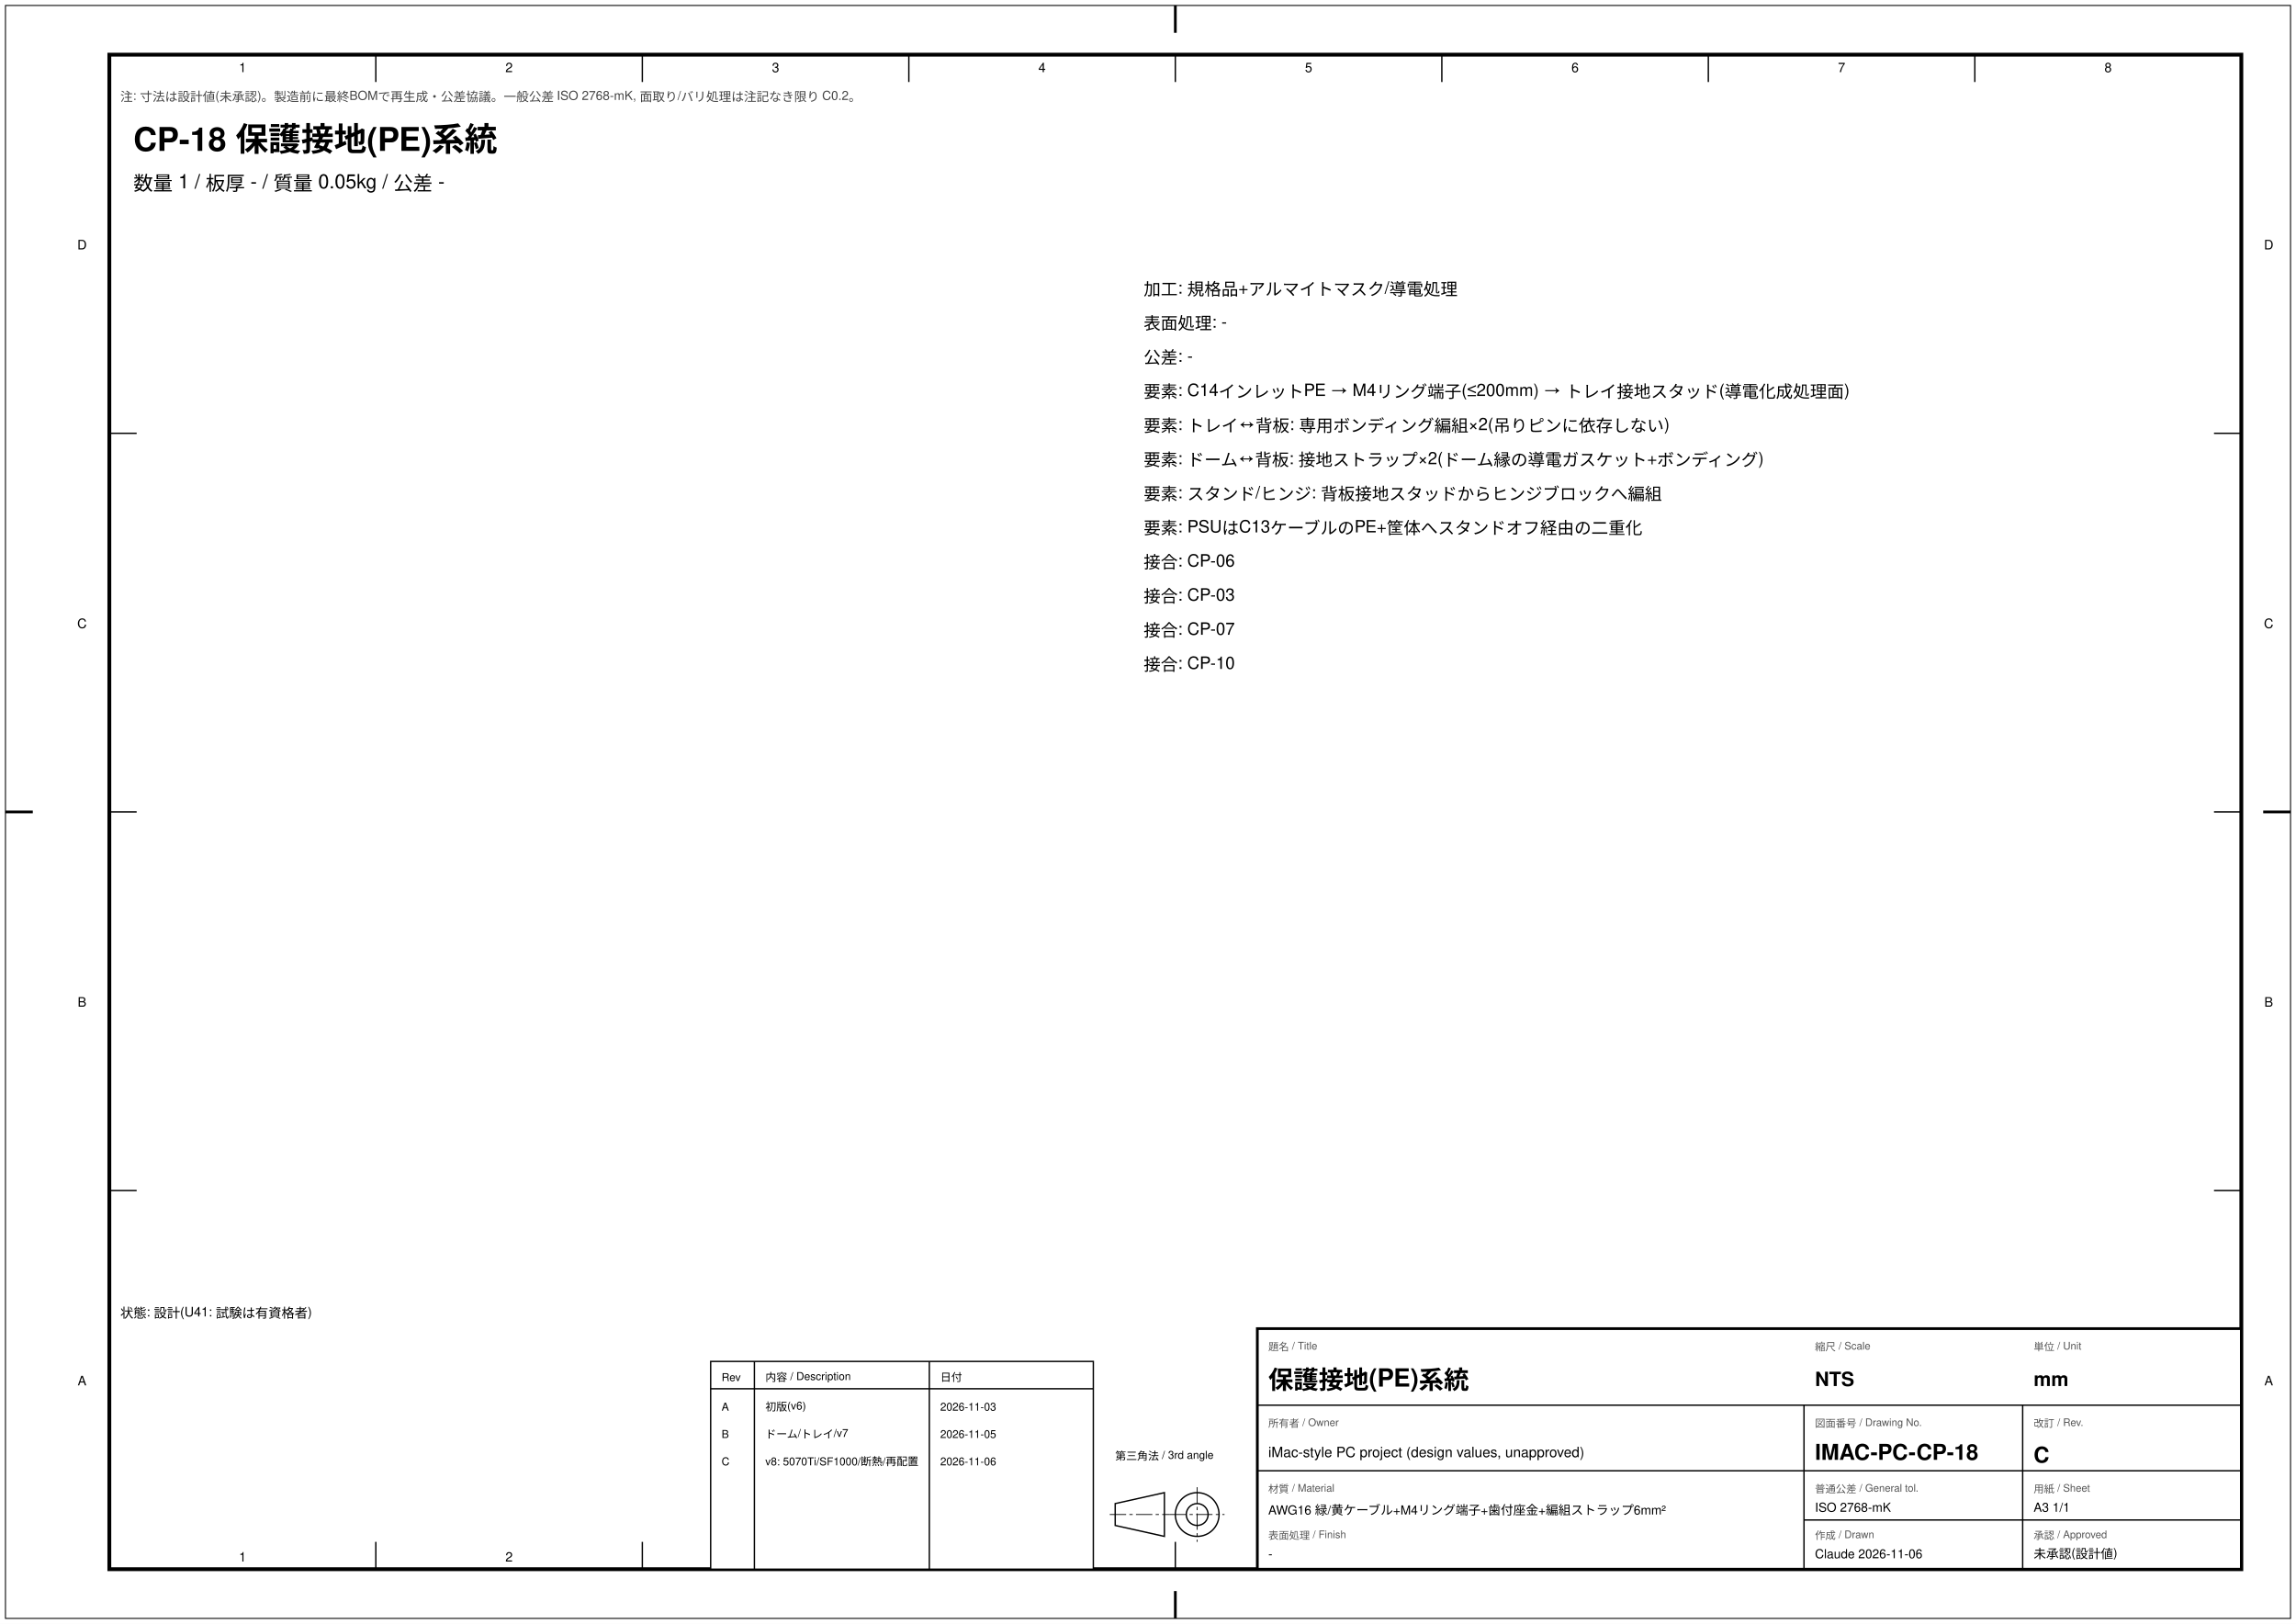
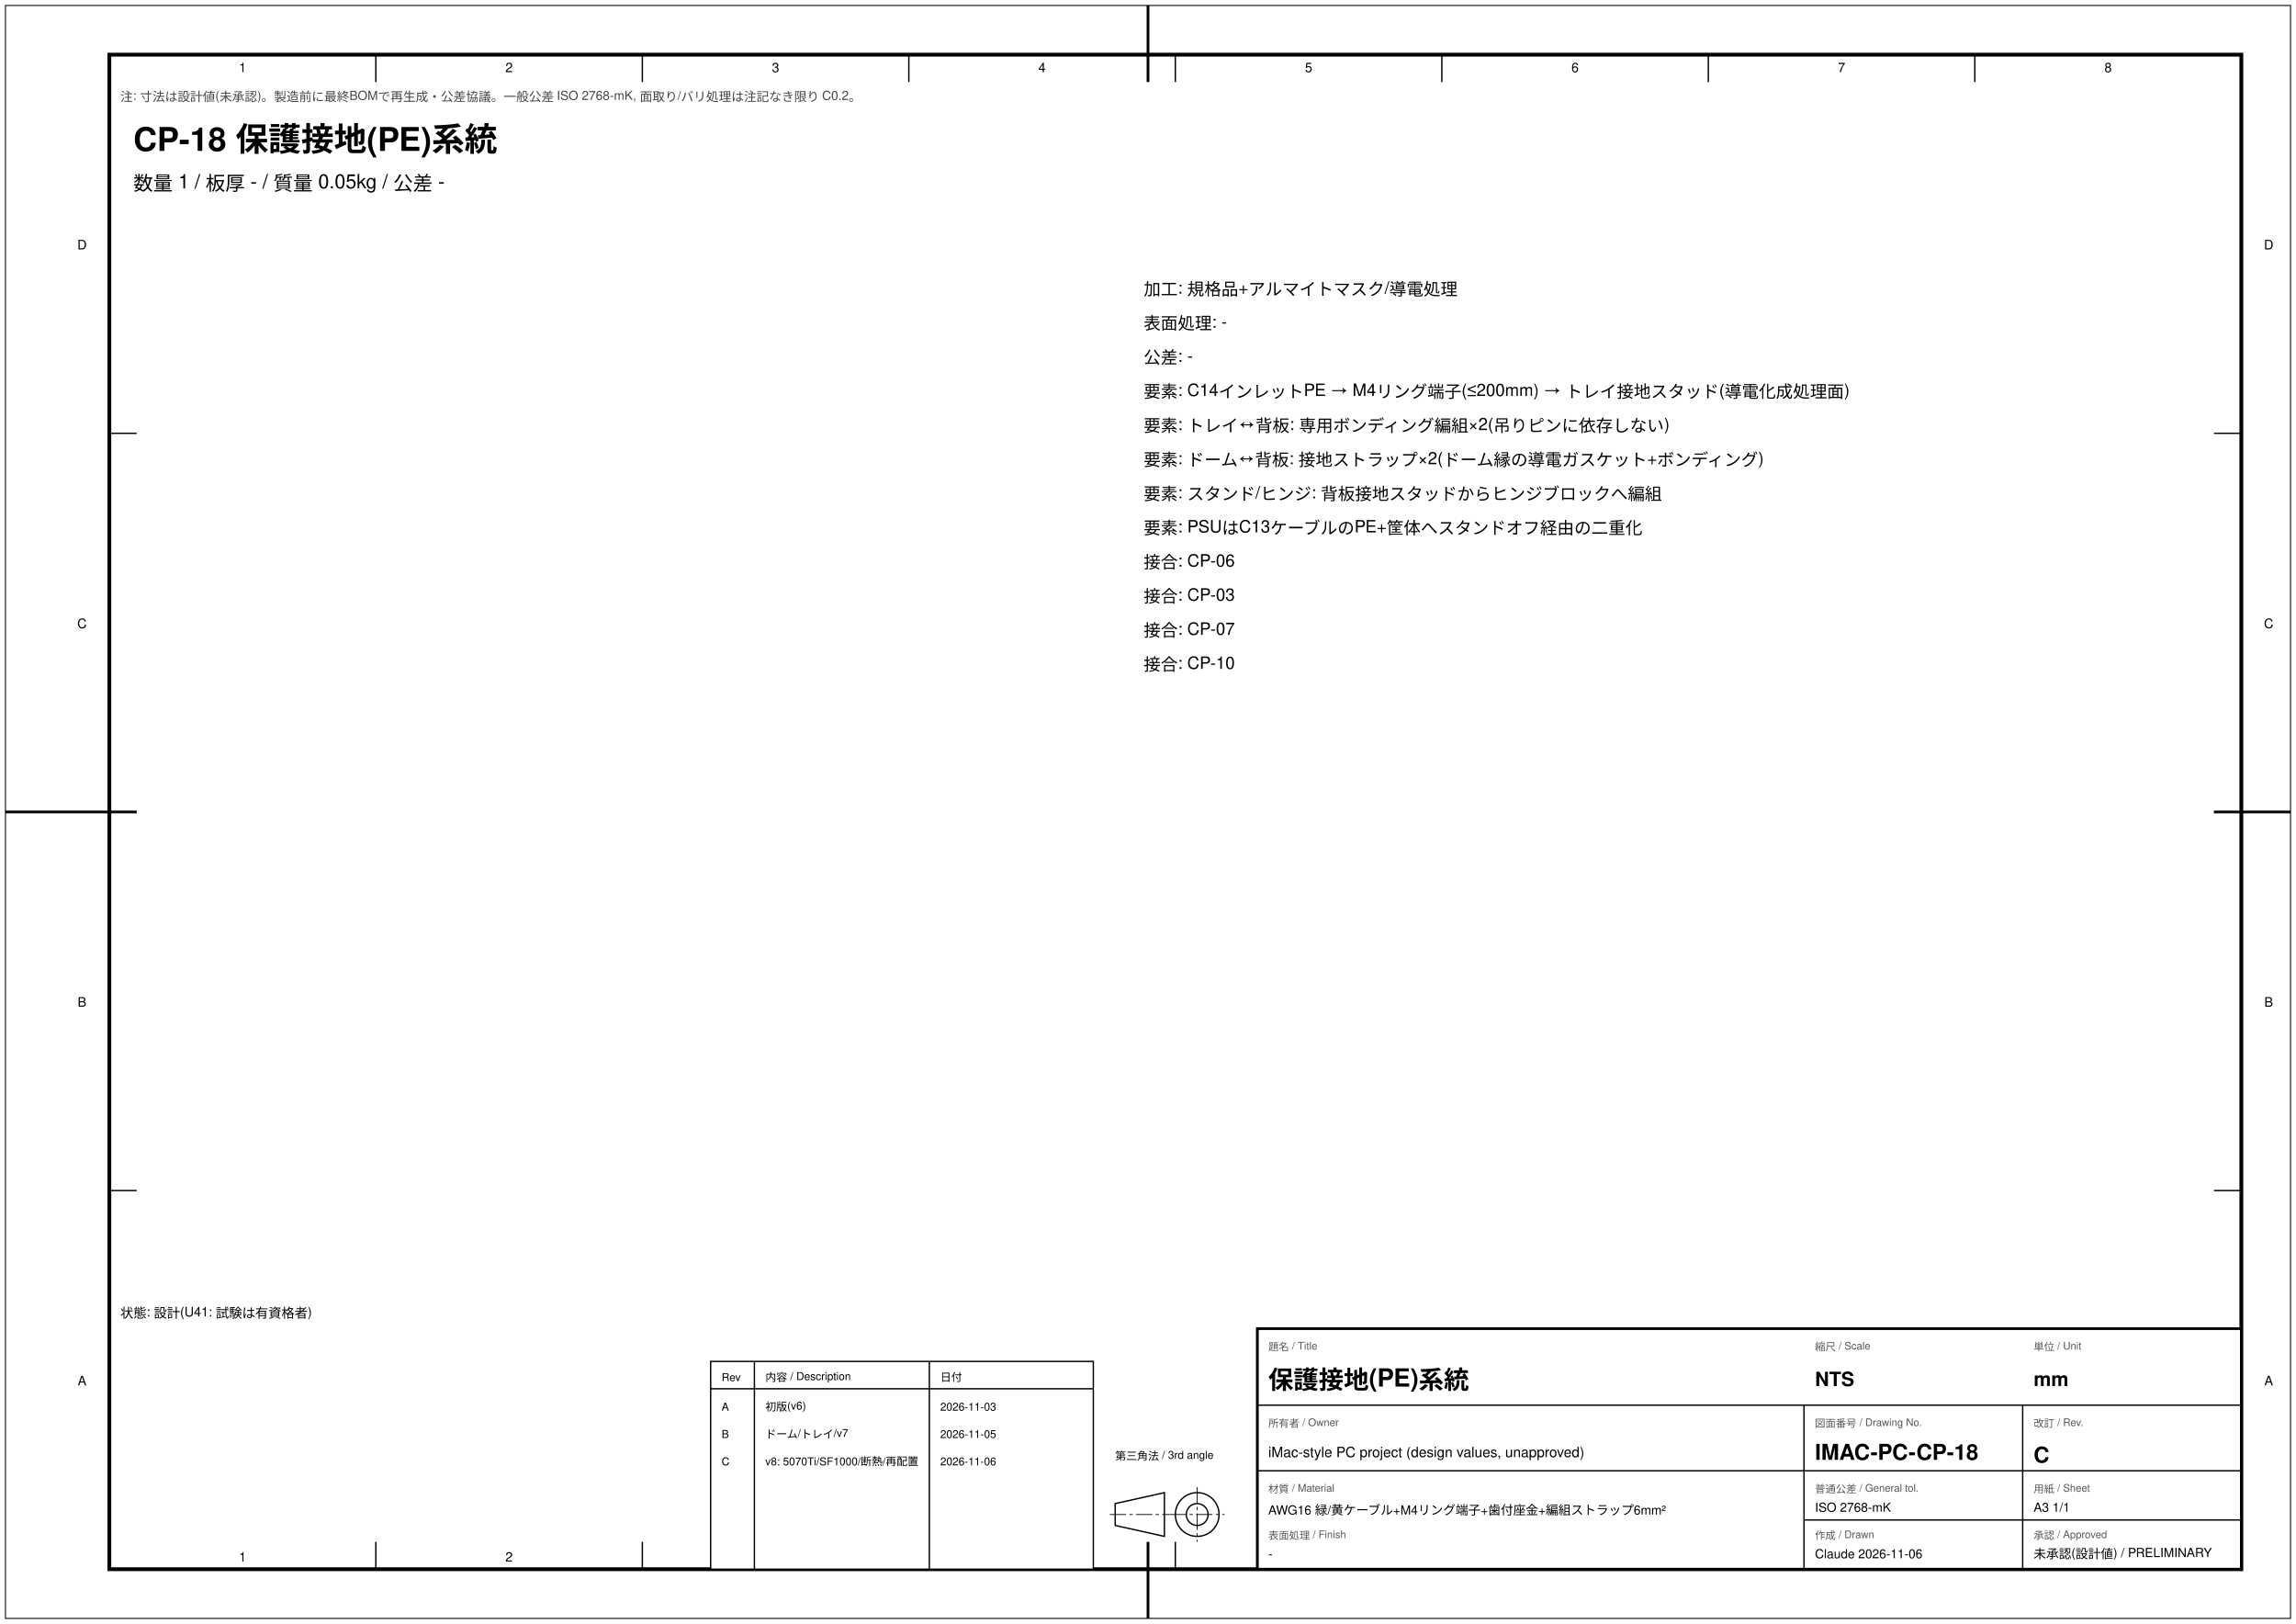
<svg xmlns="http://www.w3.org/2000/svg" viewBox="0 0 420 297" font-family="Helvetica,Arial,sans-serif">
  <defs>
    <marker id="a" markerWidth="5" markerHeight="5" refX="2.5" refY="2.5" orient="auto-start-reverse">
      <path d="M0,0 L5,2.5 L0,5 z" fill="#06c" />
    </marker>
  </defs>
  <rect width="100%" height="100%" fill="#fff" />
  <rect x="1" y="1" width="418" height="295" fill="none" stroke="#000" stroke-width=".18" />
  <rect x="20" y="10" width="390" height="277" fill="none" stroke="#000" stroke-width=".7" />
  <line x1="68.75" y1="10" x2="68.75" y2="15" stroke="#000" stroke-width="0.25" />
  <line x1="68.75" y1="287" x2="68.75" y2="282" stroke="#000" stroke-width="0.25" />
  <text x="44.38" y="13.20" font-size="2.4" text-anchor="middle" font-weight="normal" fill="#000">1</text>
  <text x="44.38" y="285.60" font-size="2.4" text-anchor="middle" font-weight="normal" fill="#000">1</text>
  <line x1="117.5" y1="10" x2="117.5" y2="15" stroke="#000" stroke-width="0.25" />
  <line x1="117.5" y1="287" x2="117.5" y2="282" stroke="#000" stroke-width="0.25" />
  <text x="93.12" y="13.20" font-size="2.4" text-anchor="middle" font-weight="normal" fill="#000">2</text>
  <text x="93.12" y="285.60" font-size="2.4" text-anchor="middle" font-weight="normal" fill="#000">2</text>
  <line x1="166.25" y1="10" x2="166.25" y2="15" stroke="#000" stroke-width="0.25" />
  <line x1="166.25" y1="287" x2="166.25" y2="282" stroke="#000" stroke-width="0.25" />
  <text x="141.88" y="13.20" font-size="2.4" text-anchor="middle" font-weight="normal" fill="#000">3</text>
  <text x="141.88" y="285.60" font-size="2.4" text-anchor="middle" font-weight="normal" fill="#000">3</text>
  <line x1="215.0" y1="10" x2="215.0" y2="15" stroke="#000" stroke-width="0.25" />
  <line x1="215.0" y1="287" x2="215.0" y2="282" stroke="#000" stroke-width="0.25" />
  <text x="190.62" y="13.20" font-size="2.4" text-anchor="middle" font-weight="normal" fill="#000">4</text>
  <text x="190.62" y="285.60" font-size="2.4" text-anchor="middle" font-weight="normal" fill="#000">4</text>
  <line x1="263.75" y1="10" x2="263.75" y2="15" stroke="#000" stroke-width="0.25" />
  <line x1="263.75" y1="287" x2="263.75" y2="282" stroke="#000" stroke-width="0.25" />
  <text x="239.38" y="13.20" font-size="2.4" text-anchor="middle" font-weight="normal" fill="#000">5</text>
  <text x="239.38" y="285.60" font-size="2.4" text-anchor="middle" font-weight="normal" fill="#000">5</text>
  <line x1="312.5" y1="10" x2="312.5" y2="15" stroke="#000" stroke-width="0.25" />
  <line x1="312.5" y1="287" x2="312.5" y2="282" stroke="#000" stroke-width="0.25" />
  <text x="288.12" y="13.20" font-size="2.4" text-anchor="middle" font-weight="normal" fill="#000">6</text>
  <text x="288.12" y="285.60" font-size="2.4" text-anchor="middle" font-weight="normal" fill="#000">6</text>
  <line x1="361.25" y1="10" x2="361.25" y2="15" stroke="#000" stroke-width="0.25" />
  <line x1="361.25" y1="287" x2="361.25" y2="282" stroke="#000" stroke-width="0.25" />
  <text x="336.88" y="13.20" font-size="2.4" text-anchor="middle" font-weight="normal" fill="#000">7</text>
  <text x="336.88" y="285.60" font-size="2.4" text-anchor="middle" font-weight="normal" fill="#000">7</text>
  <text x="385.62" y="13.20" font-size="2.4" text-anchor="middle" font-weight="normal" fill="#000">8</text>
  <text x="385.62" y="285.60" font-size="2.4" text-anchor="middle" font-weight="normal" fill="#000">8</text>
  <line x1="20" y1="79.25" x2="25" y2="79.25" stroke="#000" stroke-width="0.25" />
  <line x1="410" y1="79.25" x2="405" y2="79.25" stroke="#000" stroke-width="0.25" />
  <line x1="20" y1="148.5" x2="25" y2="148.5" stroke="#000" stroke-width="0.25" />
  <line x1="410" y1="148.5" x2="405" y2="148.5" stroke="#000" stroke-width="0.25" />
  <line x1="20" y1="217.75" x2="25" y2="217.75" stroke="#000" stroke-width="0.25" />
  <line x1="410" y1="217.75" x2="405" y2="217.75" stroke="#000" stroke-width="0.25" />
  <text x="15.00" y="45.62" font-size="2.4" text-anchor="middle" font-weight="normal" fill="#000">D</text>
  <text x="415.00" y="45.62" font-size="2.4" text-anchor="middle" font-weight="normal" fill="#000">D</text>
  <text x="15.00" y="114.88" font-size="2.4" text-anchor="middle" font-weight="normal" fill="#000">C</text>
  <text x="415.00" y="114.88" font-size="2.4" text-anchor="middle" font-weight="normal" fill="#000">C</text>
  <text x="15.00" y="184.12" font-size="2.4" text-anchor="middle" font-weight="normal" fill="#000">B</text>
  <text x="415.00" y="184.12" font-size="2.4" text-anchor="middle" font-weight="normal" fill="#000">B</text>
  <text x="15.00" y="253.38" font-size="2.4" text-anchor="middle" font-weight="normal" fill="#000">A</text>
  <text x="415.00" y="253.38" font-size="2.4" text-anchor="middle" font-weight="normal" fill="#000">A</text>
-   <line x1="1" y1="148.5" x2="6" y2="148.5" stroke="#000" stroke-width="0.5" />
-   <line x1="414" y1="148.5" x2="419" y2="148.5" stroke="#000" stroke-width="0.5" />
-   <line x1="215.0" y1="1" x2="215.0" y2="6" stroke="#000" stroke-width="0.5" />
-   <line x1="215.0" y1="291" x2="215.0" y2="296" stroke="#000" stroke-width="0.5" />
+   <line x1="1" y1="148.5" x2="25" y2="148.5" stroke="#000" stroke-width="0.5" />
+   <line x1="405" y1="148.5" x2="419" y2="148.5" stroke="#000" stroke-width="0.5" />
+   <line x1="210.0" y1="1" x2="210.0" y2="15" stroke="#000" stroke-width="0.5" />
+   <line x1="210.0" y1="282" x2="210.0" y2="296" stroke="#000" stroke-width="0.5" />
  <rect x="230" y="243" width="180" height="44" fill="#fff" stroke="#000" stroke-width=".5" />
  <line x1="230" y1="257" x2="410" y2="257" stroke="#000" stroke-width="0.25" />
  <line x1="230" y1="269" x2="410" y2="269" stroke="#000" stroke-width="0.25" />
  <line x1="330" y1="257" x2="330" y2="287" stroke="#000" stroke-width="0.25" />
  <line x1="370" y1="257" x2="370" y2="287" stroke="#000" stroke-width="0.25" />
  <line x1="330" y1="278" x2="410" y2="278" stroke="#000" stroke-width="0.25" />
  <text x="232.00" y="247.00" font-size="1.9" text-anchor="start" font-weight="normal" fill="#555">題名 / Title</text>
  <text x="232.00" y="254.00" font-size="4.6" text-anchor="start" font-weight="bold" fill="#000">保護接地(PE)系統</text>
  <text x="232.00" y="261.00" font-size="1.9" text-anchor="start" font-weight="normal" fill="#555">所有者 / Owner</text>
  <text x="232.00" y="266.50" font-size="2.6" text-anchor="start" font-weight="normal" fill="#000">iMac-style PC project (design values, unapproved)</text>
  <text x="232.00" y="273.00" font-size="1.9" text-anchor="start" font-weight="normal" fill="#555">材質 / Material</text>
  <text x="232.00" y="277.00" font-size="2.3" text-anchor="start" font-weight="normal" fill="#000">AWG16 緑/黄ケーブル+M4リング端子+歯付座金+編組ストラップ6mm²</text>
  <text x="232.00" y="281.50" font-size="1.9" text-anchor="start" font-weight="normal" fill="#555">表面処理 / Finish</text>
  <text x="232.00" y="285.00" font-size="2.3" text-anchor="start" font-weight="normal" fill="#000">-</text>
  <text x="332.00" y="261.00" font-size="1.9" text-anchor="start" font-weight="normal" fill="#555">図面番号 / Drawing No.</text>
  <text x="332.00" y="267.00" font-size="4.0" text-anchor="start" font-weight="bold" fill="#000">IMAC-PC-CP-18</text>
  <text x="332.00" y="273.00" font-size="1.9" text-anchor="start" font-weight="normal" fill="#555">普通公差 / General tol.</text>
  <text x="332.00" y="276.50" font-size="2.3" text-anchor="start" font-weight="normal" fill="#000">ISO 2768-mK</text>
  <text x="372.00" y="261.00" font-size="1.9" text-anchor="start" font-weight="normal" fill="#555">改訂 / Rev.</text>
  <text x="372.00" y="267.50" font-size="4.0" text-anchor="start" font-weight="bold" fill="#000">C</text>
  <text x="372.00" y="273.00" font-size="1.9" text-anchor="start" font-weight="normal" fill="#555">用紙 / Sheet</text>
  <text x="372.00" y="276.50" font-size="2.3" text-anchor="start" font-weight="normal" fill="#000">A3  1/1</text>
  <text x="332.00" y="247.00" font-size="1.9" text-anchor="start" font-weight="normal" fill="#555">縮尺 / Scale</text>
  <text x="332.00" y="253.50" font-size="3.6" text-anchor="start" font-weight="bold" fill="#000">NTS</text>
  <text x="372.00" y="247.00" font-size="1.9" text-anchor="start" font-weight="normal" fill="#555">単位 / Unit</text>
  <text x="372.00" y="253.50" font-size="3.6" text-anchor="start" font-weight="bold" fill="#000">mm</text>
  <text x="332.00" y="281.50" font-size="1.9" text-anchor="start" font-weight="normal" fill="#555">作成 / Drawn</text>
  <text x="332.00" y="285.00" font-size="2.3" text-anchor="start" font-weight="normal" fill="#000">Claude 2026-11-06</text>
  <text x="372.00" y="281.50" font-size="1.9" text-anchor="start" font-weight="normal" fill="#555">承認 / Approved</text>
-   <text x="372.00" y="285.00" font-size="2.3" text-anchor="start" font-weight="normal" fill="#000">未承認(設計値)</text>
+   <text x="372.00" y="285.00" font-size="2.3" text-anchor="start" font-weight="normal" fill="#000">未承認(設計値) / PRELIMINARY</text>
  <g transform="translate(204,273)" stroke="#000" stroke-width=".25" fill="none">
    <path d="M0,2 L9,0 L9,8 L0,6 Z" />
    <line x1="-1" y1="4" x2="10" y2="4" stroke="#000" stroke-width="0.15" stroke-dasharray="3,0.6,0.6,0.6" />
    <circle cx="15" cy="4" r="4" />
    <circle cx="15" cy="4" r="2" />
    <line x1="10" y1="4" x2="20" y2="4" stroke="#000" stroke-width="0.15" stroke-dasharray="3,0.6,0.6,0.6" />
    <line x1="15" y1="-1" x2="15" y2="9" stroke="#000" stroke-width="0.15" stroke-dasharray="3,0.6,0.6,0.6" />
  </g>
  <text x="204.00" y="267.00" font-size="2.0" text-anchor="start" font-weight="normal" fill="#000">第三角法 / 3rd angle</text>
  <rect x="130" y="249" width="70" height="38" fill="#fff" stroke="#000" stroke-width=".25" />
  <line x1="130" y1="254" x2="200" y2="254" stroke="#000" stroke-width="0.25" />
  <line x1="138" y1="249" x2="138" y2="287" stroke="#000" stroke-width="0.25" />
  <line x1="170" y1="249" x2="170" y2="287" stroke="#000" stroke-width="0.25" />
  <text x="132.00" y="252.60" font-size="2.0" text-anchor="start" font-weight="normal" fill="#000">Rev</text>
  <text x="140.00" y="252.60" font-size="2.0" text-anchor="start" font-weight="normal" fill="#000">内容 / Description</text>
  <text x="172.00" y="252.60" font-size="2.0" text-anchor="start" font-weight="normal" fill="#000">日付</text>
  <text x="132.00" y="258.00" font-size="2.0" text-anchor="start" font-weight="normal" fill="#000">A</text>
  <text x="140.00" y="258.00" font-size="2.0" text-anchor="start" font-weight="normal" fill="#000">初版(v6)</text>
  <text x="172.00" y="258.00" font-size="2.0" text-anchor="start" font-weight="normal" fill="#000">2026-11-03</text>
  <text x="132.00" y="263.00" font-size="2.0" text-anchor="start" font-weight="normal" fill="#000">B</text>
  <text x="140.00" y="263.00" font-size="2.0" text-anchor="start" font-weight="normal" fill="#000">ドーム/トレイ/v7</text>
  <text x="172.00" y="263.00" font-size="2.0" text-anchor="start" font-weight="normal" fill="#000">2026-11-05</text>
  <text x="132.00" y="268.00" font-size="2.0" text-anchor="start" font-weight="normal" fill="#000">C</text>
  <text x="140.00" y="268.00" font-size="2.0" text-anchor="start" font-weight="normal" fill="#000">v8: 5070Ti/SF1000/断熱/再配置</text>
  <text x="172.00" y="268.00" font-size="2.0" text-anchor="start" font-weight="normal" fill="#000">2026-11-06</text>
  <text x="22.00" y="241.00" font-size="2.4" text-anchor="start" font-weight="normal" fill="#000">状態: 設計(U41: 試験は有資格者)</text>
  <text x="22.00" y="18.50" font-size="2.3" text-anchor="start" font-weight="normal" fill="#444">注: 寸法は設計値(未承認)。製造前に最終BOMで再生成・公差協議。一般公差 ISO 2768-mK, 面取り/バリ処理は注記なき限り C0.2。</text>
  <g transform="translate(22,18) scale(1.2)">
    <text x="2" y="8" font-size="5" font-weight="bold">CP-18 保護接地(PE)系統</text>
    <text x="2" y="14" font-size="3">数量 1 / 板厚 - / 質量 0.05kg / 公差 -</text>
    <text x="156" y="30" font-size="2.6">加工: 規格品+アルマイトマスク/導電処理</text>
    <text x="156" y="35.2" font-size="2.6">表面処理: -</text>
    <text x="156" y="40.4" font-size="2.6">公差: -</text>
    <text x="156" y="45.6" font-size="2.6">要素: C14インレットPE → M4リング端子(≤200mm) → トレイ接地スタッド(導電化成処理面)</text>
    <text x="156" y="50.8" font-size="2.6">要素: トレイ↔背板: 専用ボンディング編組×2(吊りピンに依存しない)</text>
    <text x="156" y="56" font-size="2.6">要素: ドーム↔背板: 接地ストラップ×2(ドーム縁の導電ガスケット+ボンディング)</text>
    <text x="156" y="61.2" font-size="2.6">要素: スタンド/ヒンジ: 背板接地スタッドからヒンジブロックへ編組</text>
    <text x="156" y="66.4" font-size="2.6">要素: PSUはC13ケーブルのPE+筐体へスタンドオフ経由の二重化</text>
    <text x="156" y="71.6" font-size="2.6">接合: CP-06</text>
    <text x="156" y="76.8" font-size="2.6">接合: CP-03</text>
    <text x="156" y="82" font-size="2.6">接合: CP-07</text>
    <text x="156" y="87.2" font-size="2.6">接合: CP-10</text>
  </g>
</svg>
